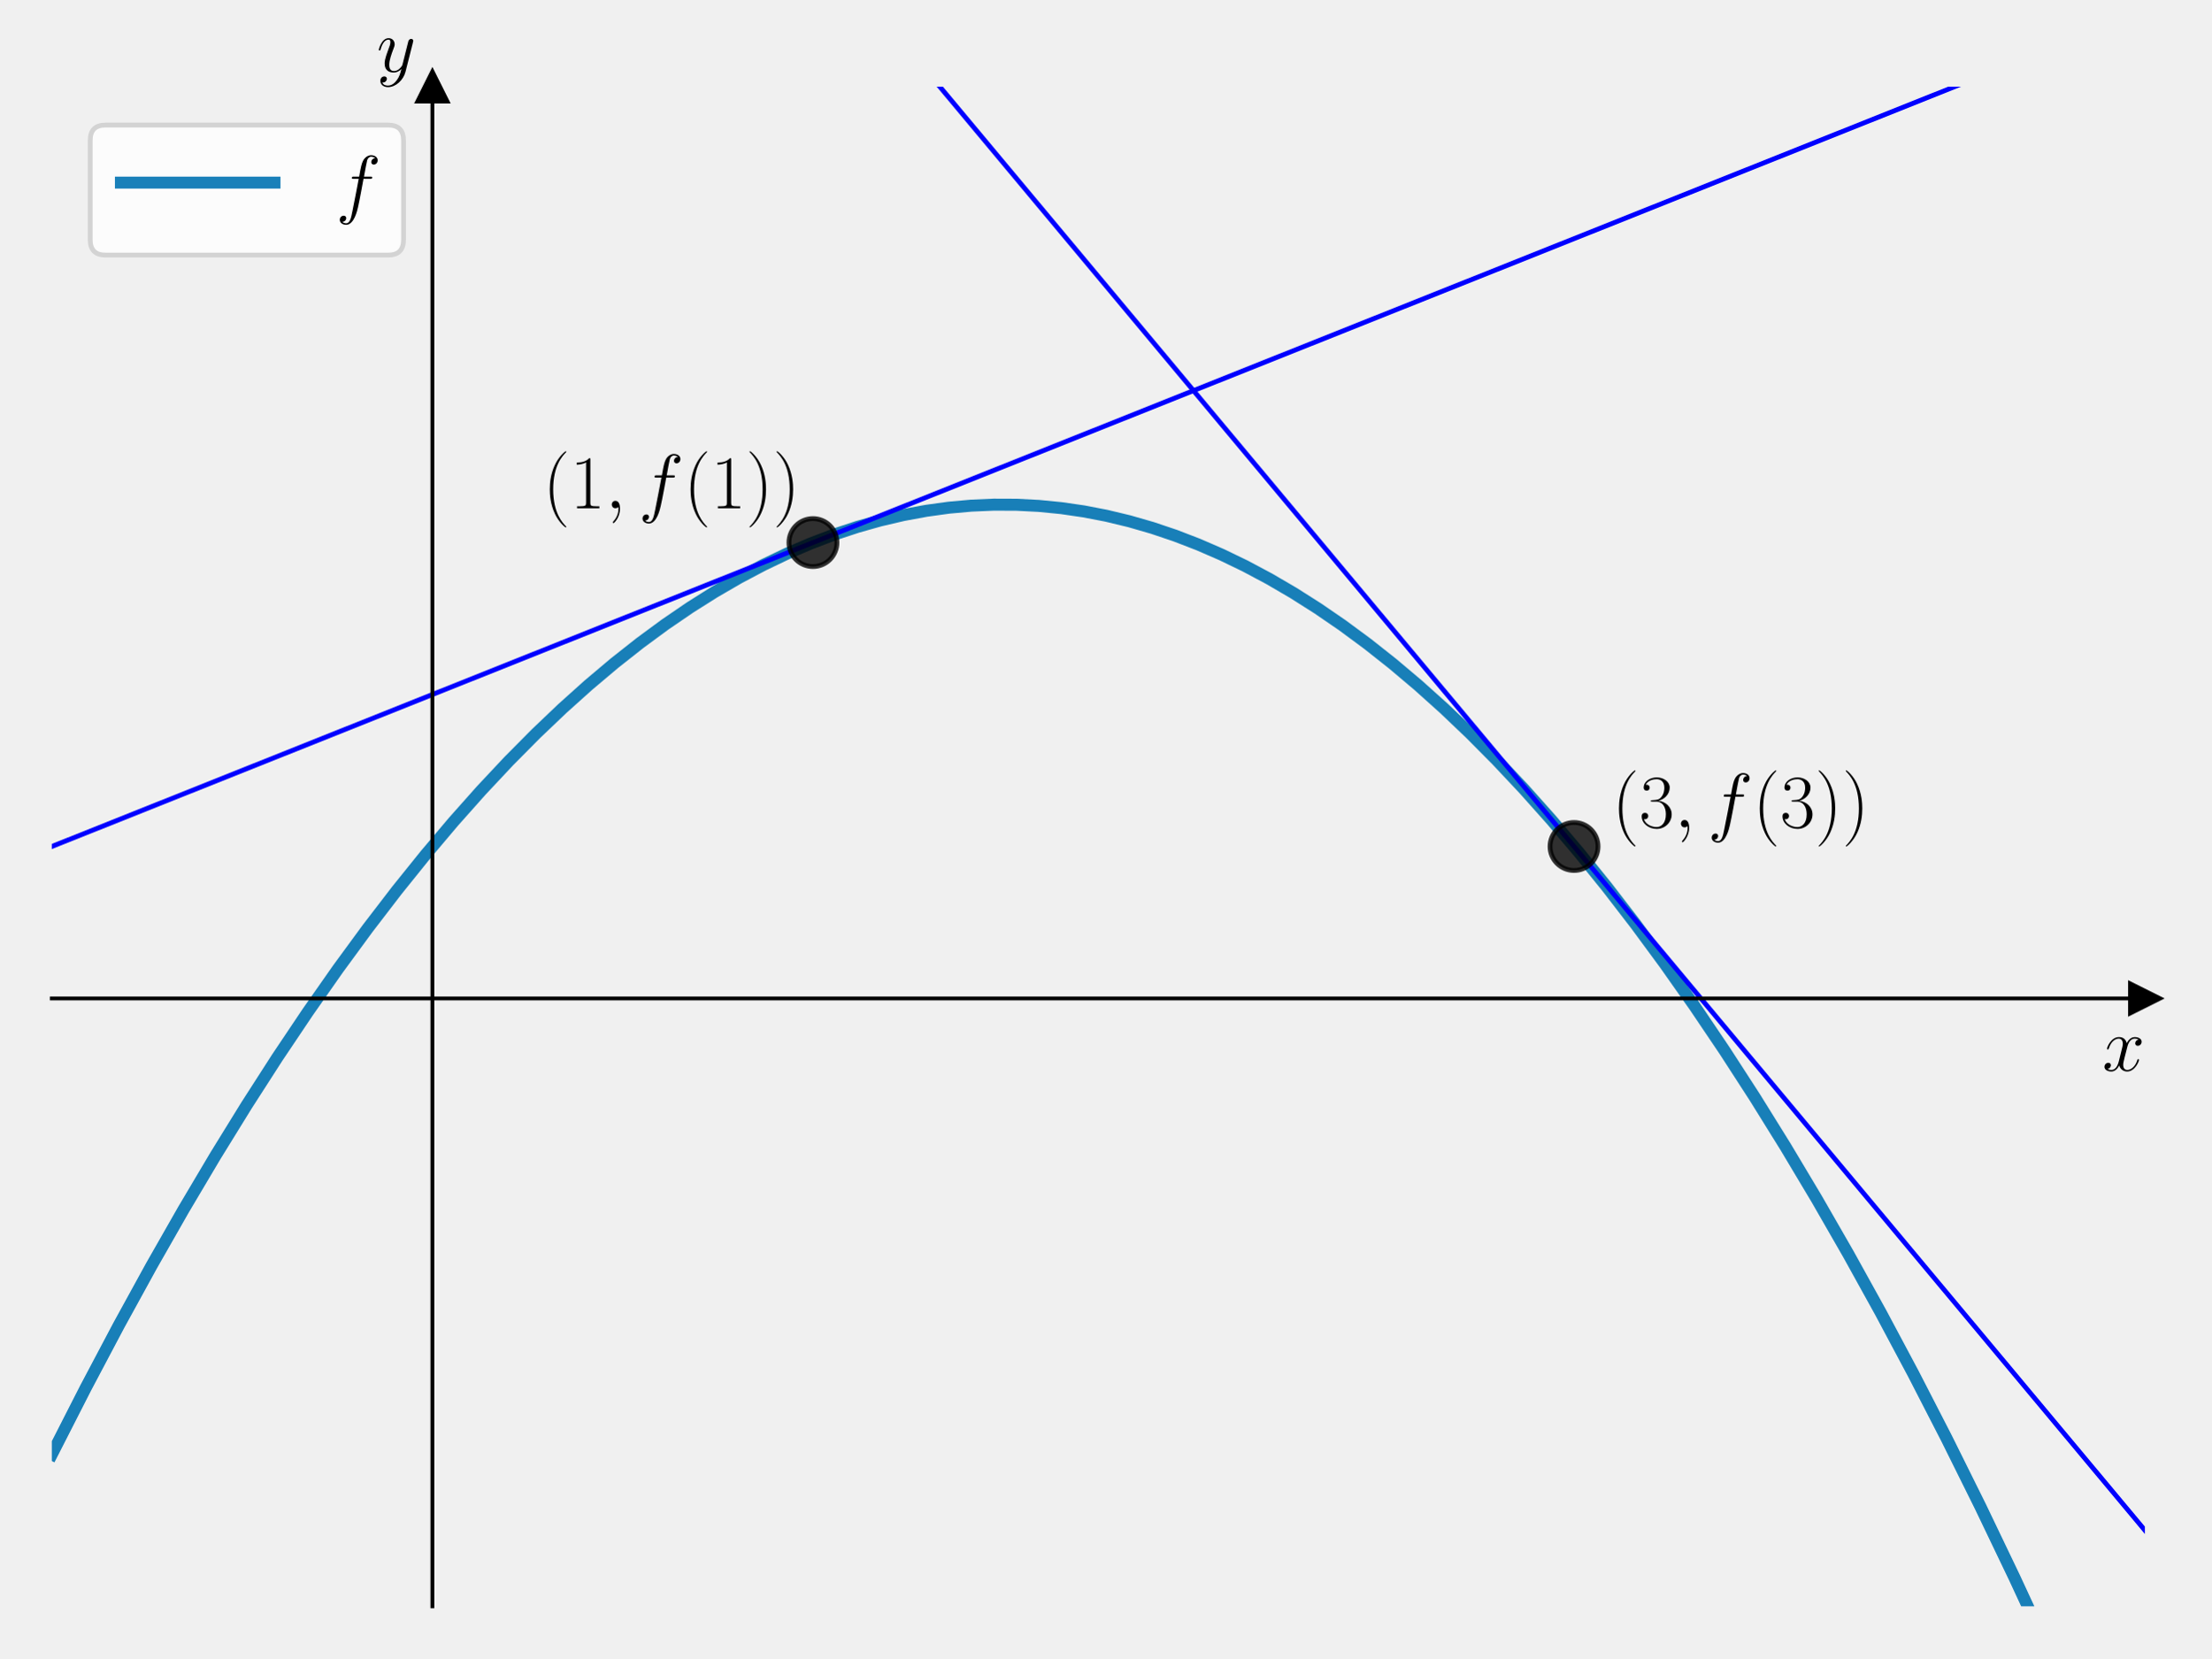
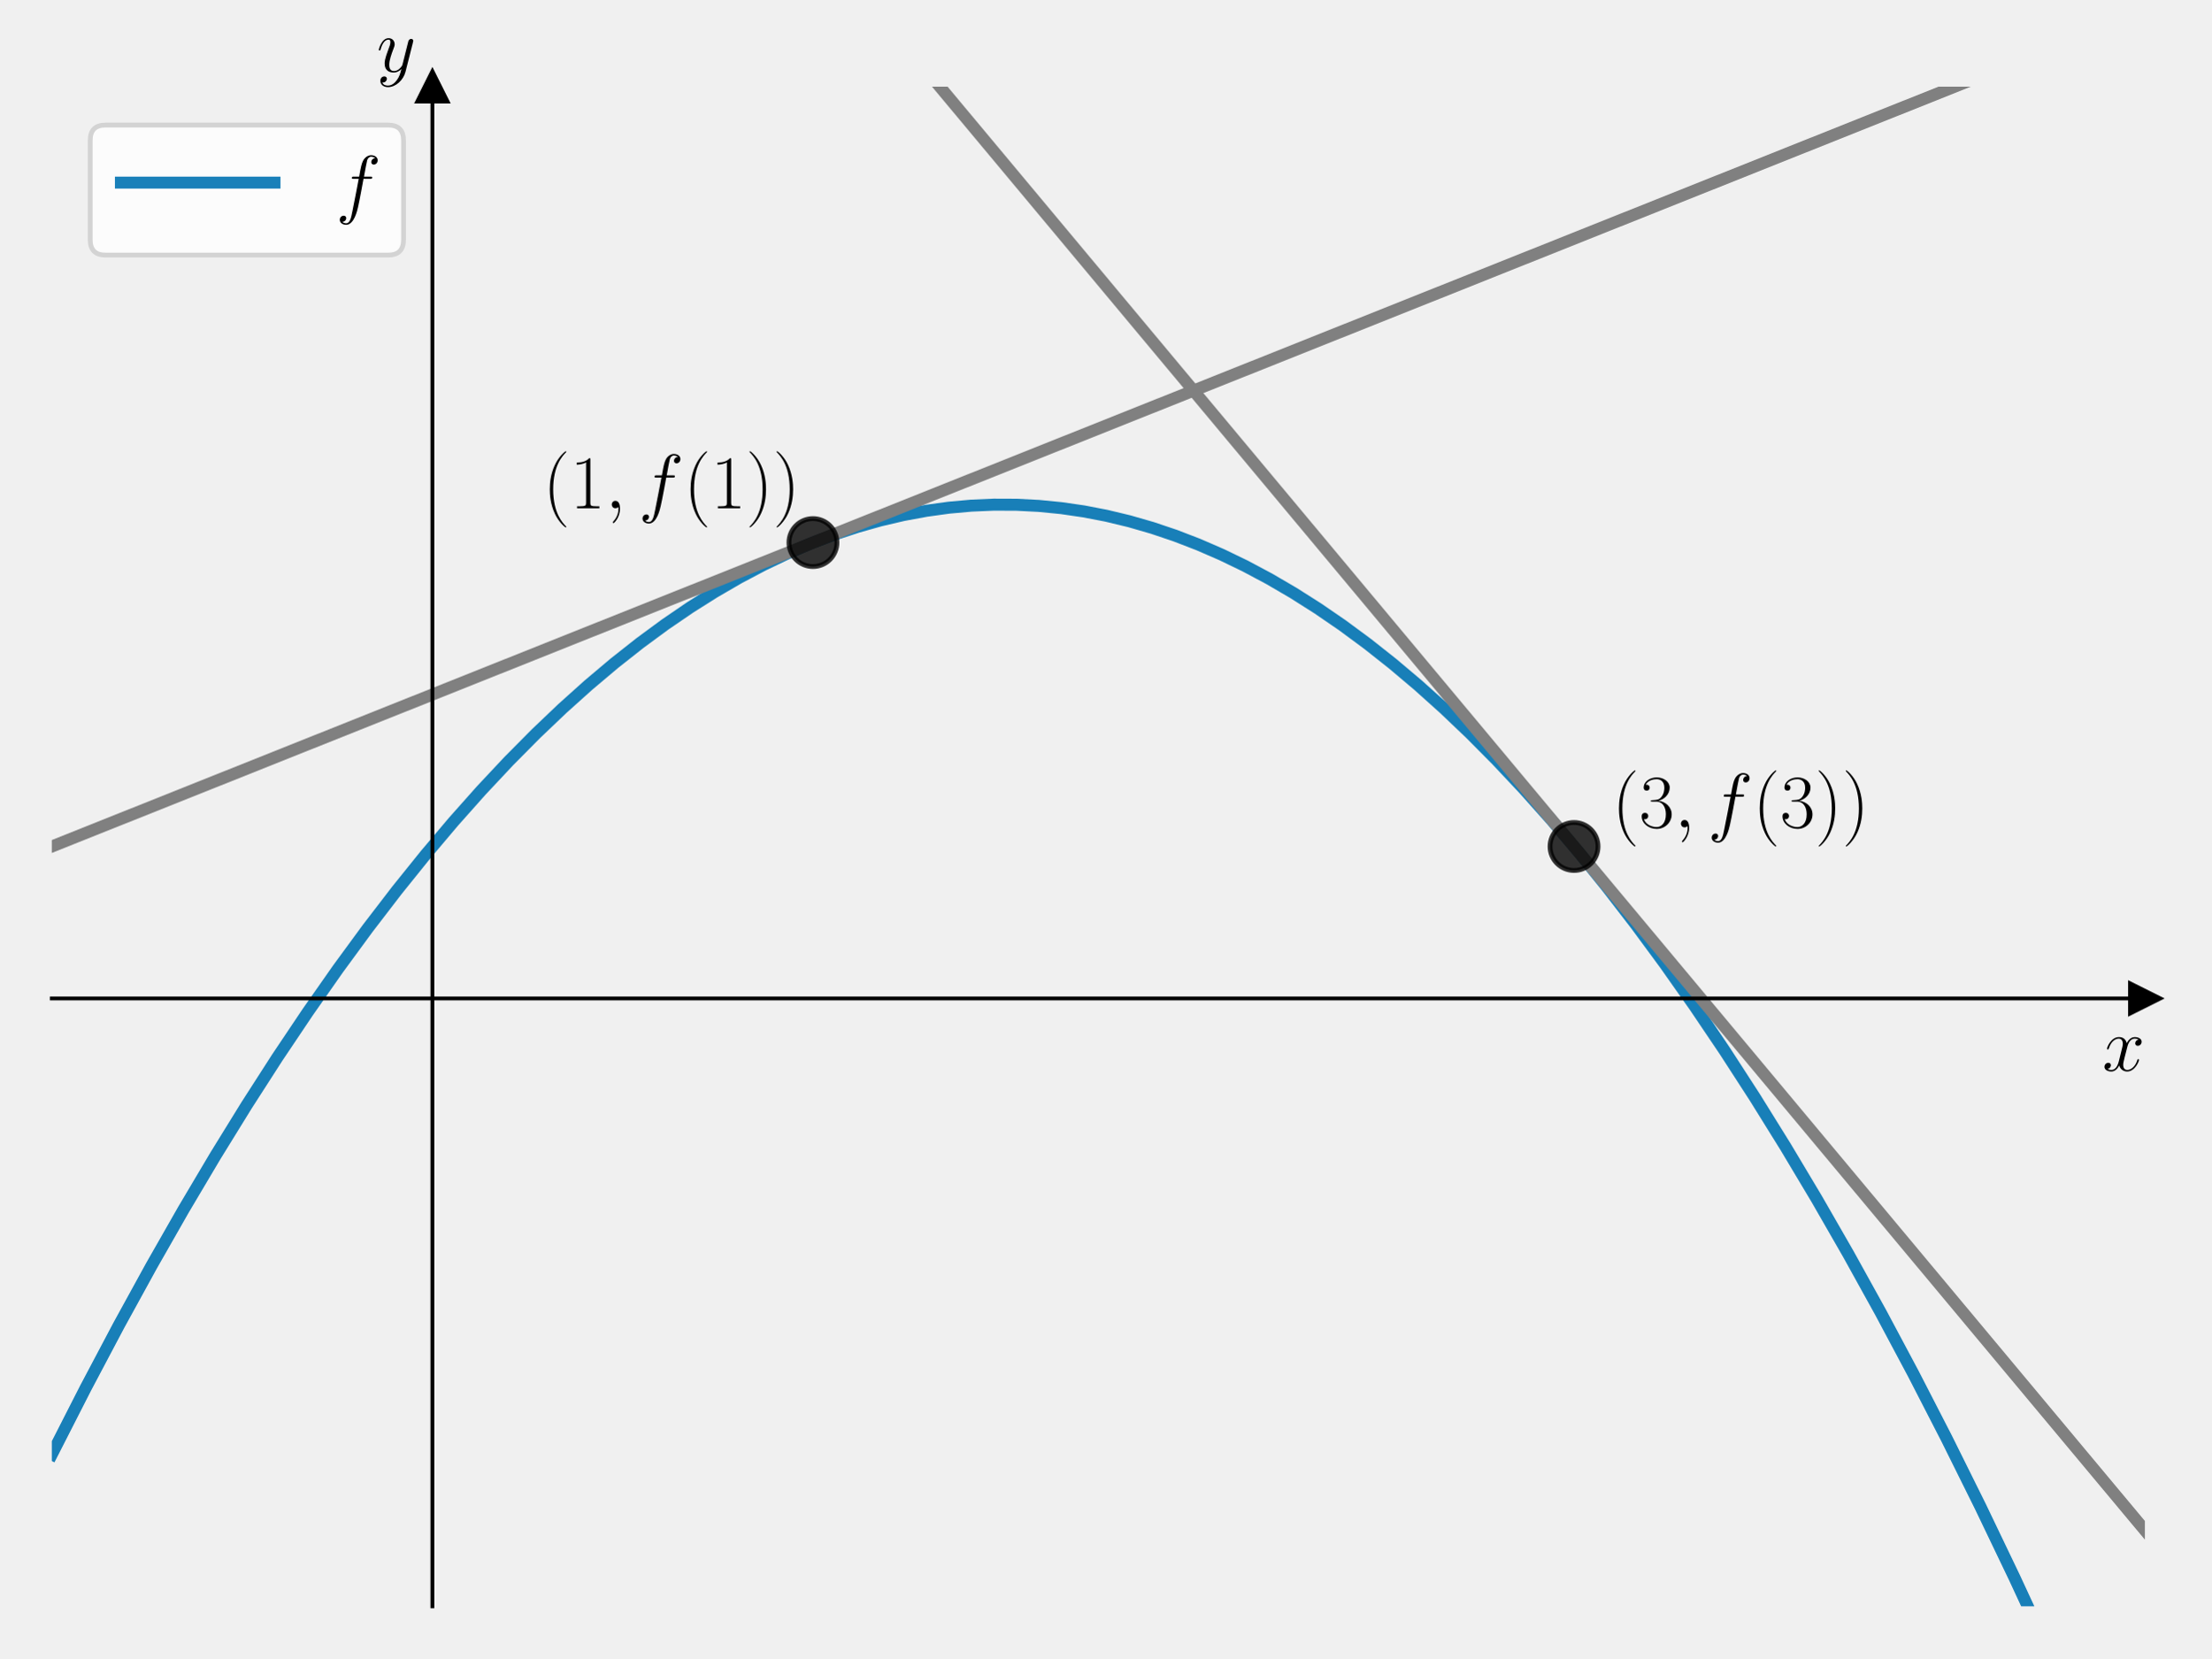
<svg xmlns="http://www.w3.org/2000/svg" xmlns:xlink="http://www.w3.org/1999/xlink" width="460.8pt" height="345.6pt" viewBox="0 0 460.8 345.6" version="1.1">
  <defs>
    <style type="text/css">*{stroke-linejoin: round; stroke-linecap: butt}</style>
  </defs>
  <g id="figure_1">
    <g id="patch_1">
      <path d="M 0 345.6  L 460.8 345.6  L 460.8 0  L 0 0  L 0 345.6  z " style="fill: none" />
    </g>
    <g id="axes_1">
      <g id="patch_2">
        <path d="M 10.8 334.8  L 447 334.8  L 447 18.065  L 10.8 18.065  L 10.8 334.8  z " style="fill: none" />
      </g>
      <g id="matplotlib.axis_1">
        <g id="text_1">
          <g transform="translate(438.1306 223.1754) scale(0.16 -0.16)">
            <defs>
              <path id="CMMI12-78" d="M 3034 2606  C 2829 2567 2752 2414 2752 2293  C 2752 2139 2874 2088 2963 2088  C 3155 2088 3290 2254 3290 2427  C 3290 2695 2982 2816 2714 2816  C 2323 2816 2106 2433 2048 2312  C 1901 2816 1504 2816 1389 2816  C 736 2816 390 1980 390 1839  C 390 1814 416 1782 461 1782  C 512 1782 525 1820 538 1846  C 755 2555 1184 2689 1370 2689  C 1658 2689 1715 2420 1715 2267  C 1715 2127 1677 1980 1600 1673  L 1382 798  C 1286 415 1101 64 762 64  C 730 64 570 64 435 147  C 666 192 717 383 717 460  C 717 588 621 664 499 664  C 346 664 179 530 179 326  C 179 57 480 -64 755 -64  C 1062 -64 1280 179 1414 441  C 1517 64 1837 -64 2074 -64  C 2726 -64 3072 773 3072 913  C 3072 945 3046 971 3008 971  C 2950 971 2944 939 2925 888  C 2752 326 2381 64 2093 64  C 1869 64 1747 230 1747 492  C 1747 632 1773 734 1875 1156  L 2099 2024  C 2195 2408 2413 2689 2707 2689  C 2720 2689 2899 2689 3034 2606  z " transform="scale(0.015625)" />
            </defs>
            <use xlink:href="#CMMI12-78" transform="scale(0.996264)" />
          </g>
        </g>
      </g>
      <g id="matplotlib.axis_2">
        <g id="text_2">
          <g transform="translate(78.49882 14.96506) scale(0.16 -0.16)">
            <defs>
              <path id="CMMI12-79" d="M 1683 -700  C 1510 -939 1261 -1152 947 -1152  C 870 -1152 563 -1152 467 -889  C 486 -895 518 -895 531 -895  C 723 -895 851 -729 851 -582  C 851 -435 730 -384 634 -384  C 531 -384 307 -458 307 -759  C 307 -1071 582 -1286 947 -1286  C 1587 -1286 2234 -700 2413 6  L 3040 2485  C 3046 2517 3059 2556 3059 2594  C 3059 2689 2982 2753 2886 2753  C 2829 2753 2694 2727 2643 2535  L 2170 658  C 2138 543 2138 530 2086 460  C 1958 281 1747 64 1440 64  C 1082 64 1050 415 1050 588  C 1050 952 1222 1443 1395 1903  C 1466 2088 1504 2178 1504 2305  C 1504 2574 1312 2816 998 2816  C 410 2816 173 1890 173 1839  C 173 1814 198 1782 243 1782  C 301 1782 307 1807 333 1897  C 486 2433 730 2689 979 2689  C 1037 2689 1146 2689 1146 2478  C 1146 2312 1075 2127 979 1884  C 666 1047 666 837 666 683  C 666 77 1101 -64 1421 -64  C 1606 -64 1837 -6 2061 230  L 2067 224  C 1971 -147 1907 -392 1683 -700  z " transform="scale(0.015625)" />
            </defs>
            <use xlink:href="#CMMI12-79" transform="scale(0.996264)" />
          </g>
        </g>
      </g>
      <g id="line2d_1">
        <defs>
-           <path id="ma4a8ce4fde" d="M 3 0  L -3 -3  L -3 3  z " style="stroke: #000000; stroke-linejoin: miter" />
+           <path id="m151ea0d088" d="M 3 0  L -3 -3  L -3 3  z " style="stroke: #000000; stroke-linejoin: miter" />
        </defs>
        <g>
-           <use xlink:href="#ma4a8ce4fde" x="447" y="208.106" style="stroke: #000000; stroke-linejoin: miter" />
+           <use xlink:href="#m151ea0d088" x="447" y="208.106" style="stroke: #000000; stroke-linejoin: miter" />
        </g>
      </g>
      <g id="line2d_2">
        <defs>
-           <path id="m52376f2a84" d="M 0 -3  L -3 3  L 3 3  z " style="stroke: #000000; stroke-linejoin: miter" />
+           <path id="m3e9c39b11c" d="M 0 -3  L -3 3  L 3 3  z " style="stroke: #000000; stroke-linejoin: miter" />
        </defs>
        <g>
-           <use xlink:href="#m52376f2a84" x="90.109" y="18.065" style="stroke: #000000; stroke-linejoin: miter" />
+           <use xlink:href="#m3e9c39b11c" x="90.109" y="18.065" style="stroke: #000000; stroke-linejoin: miter" />
        </g>
      </g>
      <g id="line2d_3">
-         <path d="M 10.8 303.126  L 17.83 289.337  L 24.754 276.243  L 31.571 263.822  L 38.282 252.052  L 44.886 240.912  L 51.384 230.38  L 57.775 220.436  L 64.167 210.903  L 70.451 201.93  L 76.629 193.497  L 82.701 185.584  L 88.666 178.171  L 94.525 171.24  L 100.277 164.771  L 106.029 158.635  L 111.675 152.936  L 117.214 147.658  L 122.646 142.78  L 128.079 138.2  L 133.405 133.999  L 138.624 130.158  L 143.844 126.592  L 148.957 123.365  L 154.07 120.401  L 159.076 117.754  L 164.082 115.359  L 168.982 113.26  L 173.882 111.403  L 178.676 109.82  L 183.469 108.468  L 188.263 107.348  L 193.056 106.459  L 197.743 105.813  L 202.43 105.389  L 207.117 105.186  L 211.804 105.204  L 216.49 105.444  L 221.177 105.905  L 225.864 106.587  L 230.551 107.49  L 235.344 108.642  L 240.138 110.026  L 244.931 111.642  L 249.725 113.489  L 254.625 115.616  L 259.525 117.984  L 264.531 120.654  L 269.537 123.577  L 274.65 126.822  L 279.763 130.33  L 284.983 134.184  L 290.202 138.311  L 295.528 142.806  L 300.961 147.684  L 306.393 152.86  L 311.932 158.444  L 317.578 164.453  L 323.33 170.905  L 329.082 177.691  L 334.941 184.945  L 340.906 192.685  L 346.978 200.932  L 353.156 209.705  L 359.44 219.024  L 365.725 228.74  L 372.116 239.029  L 378.614 249.911  L 385.218 261.408  L 391.929 273.539  L 398.746 286.328  L 405.67 299.795  L 412.701 313.964  L 419.837 328.857  L 427.081 344.496  L 428.037 346.6  L 428.037 346.6  " clip-path="url(#p06a9d16bd2)" style="fill: none; stroke: #0072b2; stroke-opacity: 0.9; stroke-width: 2.5; stroke-linecap: square" />
+         <path d="M 10.8 303.126  L 17.83 289.337  L 24.754 276.243  L 31.571 263.822  L 38.282 252.052  L 44.886 240.912  L 51.384 230.38  L 57.775 220.436  L 64.167 210.903  L 70.451 201.93  L 76.629 193.497  L 82.701 185.584  L 88.666 178.171  L 94.525 171.24  L 100.277 164.771  L 106.029 158.635  L 111.675 152.936  L 117.214 147.658  L 122.646 142.78  L 128.079 138.2  L 133.405 133.999  L 138.624 130.158  L 143.844 126.592  L 148.957 123.365  L 154.07 120.401  L 159.076 117.754  L 164.082 115.359  L 168.982 113.26  L 173.882 111.403  L 178.676 109.82  L 183.469 108.468  L 188.263 107.348  L 193.056 106.459  L 197.743 105.813  L 202.43 105.389  L 207.117 105.186  L 211.804 105.204  L 216.49 105.444  L 221.177 105.905  L 225.864 106.587  L 230.551 107.49  L 235.344 108.642  L 240.138 110.026  L 244.931 111.642  L 249.725 113.489  L 254.625 115.616  L 259.525 117.984  L 264.531 120.654  L 269.537 123.577  L 274.65 126.822  L 279.763 130.33  L 284.983 134.184  L 290.202 138.311  L 295.528 142.806  L 300.961 147.684  L 306.393 152.86  L 311.932 158.444  L 317.578 164.453  L 323.33 170.905  L 329.082 177.691  L 334.941 184.945  L 340.906 192.685  L 346.978 200.932  L 353.156 209.705  L 359.44 219.024  L 365.725 228.74  L 372.116 239.029  L 378.614 249.911  L 385.218 261.408  L 391.929 273.539  L 398.746 286.328  L 405.67 299.795  L 412.701 313.964  L 419.837 328.857  L 427.081 344.496  L 428.037 346.6  L 428.037 346.6  " clip-path="url(#p78062e3de1)" style="fill: none; stroke: #0072b2; stroke-opacity: 0.9; stroke-width: 2.5; stroke-linecap: square" />
      </g>
      <g id="line2d_4">
-         <path d="M 10.257 176.649  L 447.504 2.027  L 447.504 2.027  " clip-path="url(#p06a9d16bd2)" style="fill: none; stroke: #0000ff; stroke-linecap: square" />
+         <path d="M 10.257 176.649  L 447.504 2.027  L 447.504 2.027  " clip-path="url(#p78062e3de1)" style="fill: none; stroke: #808080; stroke-width: 2.5; stroke-linecap: square" />
      </g>
      <g id="line2d_5">
        <defs>
-           <path id="m2f279e3142" d="M 0 5  C 1.326 5 2.598 4.473 3.536 3.536  C 4.473 2.598 5 1.326 5 0  C 5 -1.326 4.473 -2.598 3.536 -3.536  C 2.598 -4.473 1.326 -5 0 -5  C -1.326 -5 -2.598 -4.473 -3.536 -3.536  C -4.473 -2.598 -5 -1.326 -5 0  C -5 1.326 -4.473 2.598 -3.536 3.536  C -2.598 4.473 -1.326 5 0 5  z " style="stroke: #000000; stroke-opacity: 0.8" />
+           <path id="m44cbb50a21" d="M 0 5  C 1.326 5 2.598 4.473 3.536 3.536  C 4.473 2.598 5 1.326 5 0  C 5 -1.326 4.473 -2.598 3.536 -3.536  C 2.598 -4.473 1.326 -5 0 -5  C -1.326 -5 -2.598 -4.473 -3.536 -3.536  C -4.473 -2.598 -5 -1.326 -5 0  C -5 1.326 -4.473 2.598 -3.536 3.536  C -2.598 4.473 -1.326 5 0 5  z " style="stroke: #000000; stroke-opacity: 0.8" />
        </defs>
-         <g clip-path="url(#p06a9d16bd2)">
-           <use xlink:href="#m2f279e3142" x="169.418" y="113.085" style="fill-opacity: 0.8; stroke: #000000; stroke-opacity: 0.8" />
+         <g clip-path="url(#p78062e3de1)">
+           <use xlink:href="#m44cbb50a21" x="169.418" y="113.085" style="fill-opacity: 0.8; stroke: #000000; stroke-opacity: 0.8" />
        </g>
      </g>
      <g id="line2d_6">
-         <path d="M 179.942 -1  L 447.504 319.567  L 447.504 319.567  " clip-path="url(#p06a9d16bd2)" style="fill: none; stroke: #0000ff; stroke-linecap: square" />
+         <path d="M 179.942 -1  L 447.504 319.567  L 447.504 319.567  " clip-path="url(#p78062e3de1)" style="fill: none; stroke: #808080; stroke-width: 2.5; stroke-linecap: square" />
      </g>
      <g id="line2d_7">
-         <g clip-path="url(#p06a9d16bd2)">
-           <use xlink:href="#m2f279e3142" x="328.036" y="176.432" style="fill-opacity: 0.8; stroke: #000000; stroke-opacity: 0.8" />
+         <g clip-path="url(#p78062e3de1)">
+           <use xlink:href="#m44cbb50a21" x="328.036" y="176.432" style="fill-opacity: 0.8; stroke: #000000; stroke-opacity: 0.8" />
        </g>
      </g>
      <g id="patch_3">
        <path d="M 90.109 334.8  L 90.109 18.065  " style="fill: none; stroke: #000000; stroke-width: 0.8; stroke-linejoin: miter; stroke-linecap: square" />
      </g>
      <g id="patch_4">
        <path d="M 447 334.8  L 447 18.065  " style="fill: none" />
      </g>
      <g id="patch_5">
        <path d="M 10.8 208.106  L 447 208.106  " style="fill: none; stroke: #000000; stroke-width: 0.8; stroke-linejoin: miter; stroke-linecap: square" />
      </g>
      <g id="patch_6">
        <path d="M 10.8 18.065  L 447 18.065  " style="fill: none" />
      </g>
      <g id="text_3">
        <g transform="translate(113.1436 105.9328) scale(0.16 -0.16)">
          <defs>
            <path id="CMR17-28" d="M 1958 -1561  C 1958 -1555 1958 -1542 1939 -1523  C 1645 -1224 858 -407 858 1581  C 858 3569 1632 4379 1946 4697  C 1946 4704 1958 4717 1958 4736  C 1958 4755 1939 4768 1914 4768  C 1843 4768 1299 4296 986 3594  C 666 2887 576 2199 576 1588  C 576 1128 621 351 1005 -471  C 1312 -1135 1837 -1600 1914 -1600  C 1946 -1600 1958 -1587 1958 -1561  z " transform="scale(0.015625)" />
            <path id="CMR17-31" d="M 1702 4058  C 1702 4192 1696 4192 1606 4192  C 1357 3916 979 3827 621 3827  C 602 3827 570 3827 563 3808  C 557 3795 557 3782 557 3648  C 755 3648 1088 3686 1344 3839  L 1344 461  C 1344 236 1331 160 781 160  L 589 160  L 589 0  C 896 0 1216 0 1523 0  C 1830 0 2150 0 2458 0  L 2458 160  L 2266 160  C 1715 160 1702 230 1702 458  L 1702 4058  z " transform="scale(0.015625)" />
            <path id="CMMI12-3b" d="M 1248 -31  C 1248 343 1126 619 864 619  C 659 619 557 453 557 313  C 557 172 653 0 870 0  C 954 0 1024 26 1082 83  C 1094 96 1101 96 1107 96  C 1120 96 1120 5 1120 -27  C 1120 -240 1082 -659 710 -1080  C 640 -1157 640 -1170 640 -1183  C 640 -1216 672 -1248 704 -1248  C 755 -1248 1248 -771 1248 -31  z " transform="scale(0.015625)" />
            <path id="CMMI12-66" d="M 2854 2566  C 2982 2566 3034 2566 3034 2688  C 3034 2752 2982 2752 2867 2752  L 2349 2752  C 2470 3429 2560 3897 2611 4107  C 2650 4265 2784 4416 2950 4416  C 3085 4416 3219 4358 3283 4298  C 3034 4272 2957 4082 2957 3969  C 2957 3837 3053 3759 3174 3759  C 3302 3759 3494 3870 3494 4119  C 3494 4393 3226 4544 2944 4544  C 2669 4544 2400 4334 2272 4078  C 2157 3848 2093 3611 1946 2752  L 1517 2752  C 1395 2752 1331 2752 1331 2637  C 1331 2566 1370 2566 1498 2566  L 1907 2566  C 1792 1976 1530 542 1382 -137  C 1274 -689 1178 -1152 858 -1152  C 838 -1152 653 -1152 538 -1031  C 864 -1005 864 -726 864 -720  C 864 -593 768 -517 646 -517  C 518 -517 326 -625 326 -867  C 326 -1140 608 -1280 858 -1280  C 1510 -1280 1779 -118 1850 199  C 1965 688 2278 2376 2310 2566  L 2854 2566  z " transform="scale(0.015625)" />
            <path id="CMR17-29" d="M 1683 1581  C 1683 2040 1638 2817 1254 3639  C 947 4303 422 4768 346 4768  C 326 4768 301 4761 301 4729  C 301 4717 307 4710 314 4697  C 621 4378 1402 3568 1402 1584  C 1402 -407 627 -1217 314 -1537  C 307 -1549 301 -1556 301 -1568  C 301 -1600 326 -1600 346 -1600  C 416 -1600 960 -1128 1274 -426  C 1594 281 1683 969 1683 1581  z " transform="scale(0.015625)" />
          </defs>
          <use xlink:href="#CMR17-28" transform="scale(0.996264)" />
          <use xlink:href="#CMR17-31" transform="translate(35.28077 0) scale(0.996264)" />
          <use xlink:href="#CMMI12-3b" transform="translate(80.97124 0) scale(0.996264)" />
          <use xlink:href="#CMMI12-66" transform="translate(124.6728 0) scale(0.996264)" />
          <use xlink:href="#CMR17-28" transform="translate(183.3931 0) scale(0.996264)" />
          <use xlink:href="#CMR17-31" transform="translate(218.6739 0) scale(0.996264)" />
          <use xlink:href="#CMR17-29" transform="translate(264.3644 0) scale(0.996264)" />
          <use xlink:href="#CMR17-29" transform="translate(299.6451 0) scale(0.996264)" />
        </g>
      </g>
      <g id="text_4">
        <g transform="translate(335.9673 172.4472) scale(0.16 -0.16)">
          <defs>
            <path id="CMR17-33" d="M 1414 2157  C 1984 2157 2234 1662 2234 1090  C 2234 320 1824 25 1453 25  C 1114 25 563 194 390 693  C 422 680 454 680 486 680  C 640 680 755 782 755 948  C 755 1133 614 1216 486 1216  C 378 1216 211 1165 211 926  C 211 335 787 -128 1466 -128  C 2176 -128 2720 430 2720 1085  C 2720 1707 2208 2157 1600 2227  C 2086 2328 2554 2756 2554 3329  C 2554 3820 2048 4179 1472 4179  C 890 4179 378 3829 378 3329  C 378 3110 544 3072 627 3072  C 762 3072 877 3155 877 3321  C 877 3486 762 3569 627 3569  C 602 3569 570 3569 544 3557  C 730 3959 1235 4032 1459 4032  C 1683 4032 2106 3925 2106 3320  C 2106 3143 2080 2828 1862 2550  C 1670 2304 1453 2304 1242 2284  C 1210 2284 1062 2269 1037 2269  C 992 2263 966 2257 966 2208  C 966 2163 973 2157 1101 2157  L 1414 2157  z " transform="scale(0.015625)" />
          </defs>
          <use xlink:href="#CMR17-28" transform="scale(0.996264)" />
          <use xlink:href="#CMR17-33" transform="translate(35.28077 0) scale(0.996264)" />
          <use xlink:href="#CMMI12-3b" transform="translate(80.97124 0) scale(0.996264)" />
          <use xlink:href="#CMMI12-66" transform="translate(124.6728 0) scale(0.996264)" />
          <use xlink:href="#CMR17-28" transform="translate(183.3931 0) scale(0.996264)" />
          <use xlink:href="#CMR17-33" transform="translate(218.6739 0) scale(0.996264)" />
          <use xlink:href="#CMR17-29" transform="translate(264.3644 0) scale(0.996264)" />
          <use xlink:href="#CMR17-29" transform="translate(299.6451 0) scale(0.996264)" />
        </g>
      </g>
      <g id="legend_1">
        <g id="patch_7">
          <path d="M 22 53.164  L 80.893 53.164  Q 84.093 53.164 84.093 49.964  L 84.093 29.265  Q 84.093 26.065 80.893 26.065  L 22 26.065  Q 18.8 26.065 18.8 29.265  L 18.8 49.964  Q 18.8 53.164 22 53.164  z " style="fill: #ffffff; opacity: 0.8; stroke: #cccccc; stroke-linejoin: miter" />
        </g>
        <g id="line2d_8">
          <path d="M 25.2 38.065  L 41.2 38.065  L 57.2 38.065  " style="fill: none; stroke: #0072b2; stroke-opacity: 0.9; stroke-width: 2.5; stroke-linecap: square" />
        </g>
        <g id="text_5">
          <g transform="translate(70 43.66453) scale(0.16 -0.16)">
            <use xlink:href="#CMMI12-66" transform="scale(0.996264)" />
          </g>
        </g>
      </g>
    </g>
  </g>
  <defs>
-     <clipPath id="p06a9d16bd2">
+     <clipPath id="p78062e3de1">
      <rect x="10.8" y="18.065" width="436.2" height="316.735" />
    </clipPath>
  </defs>
</svg>
